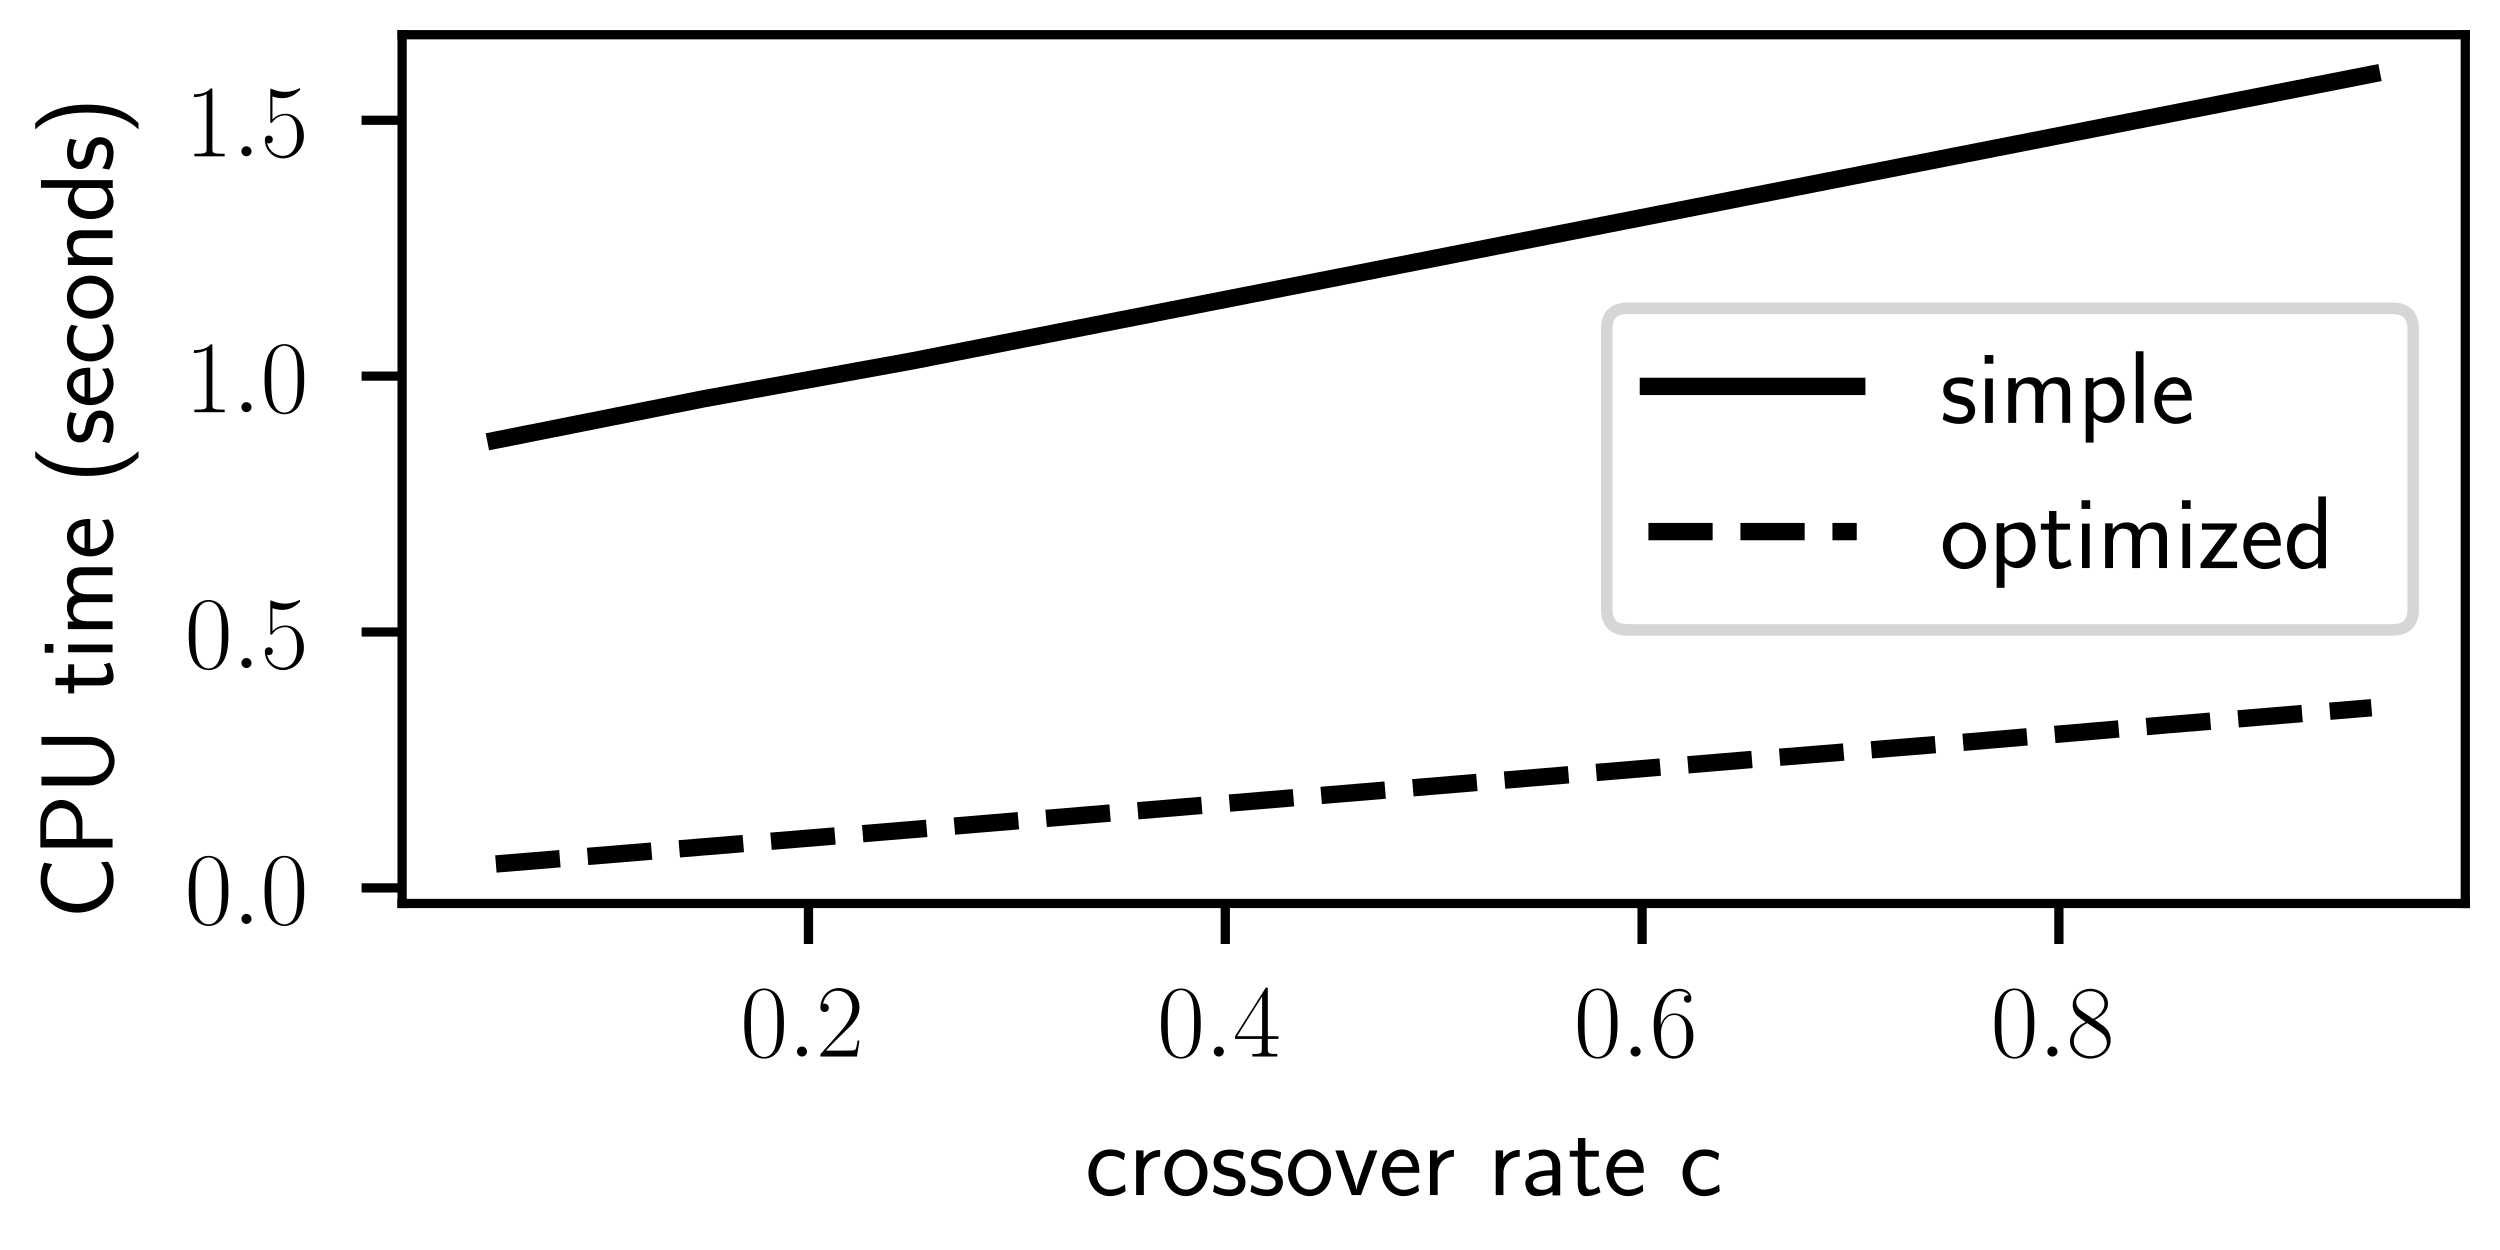
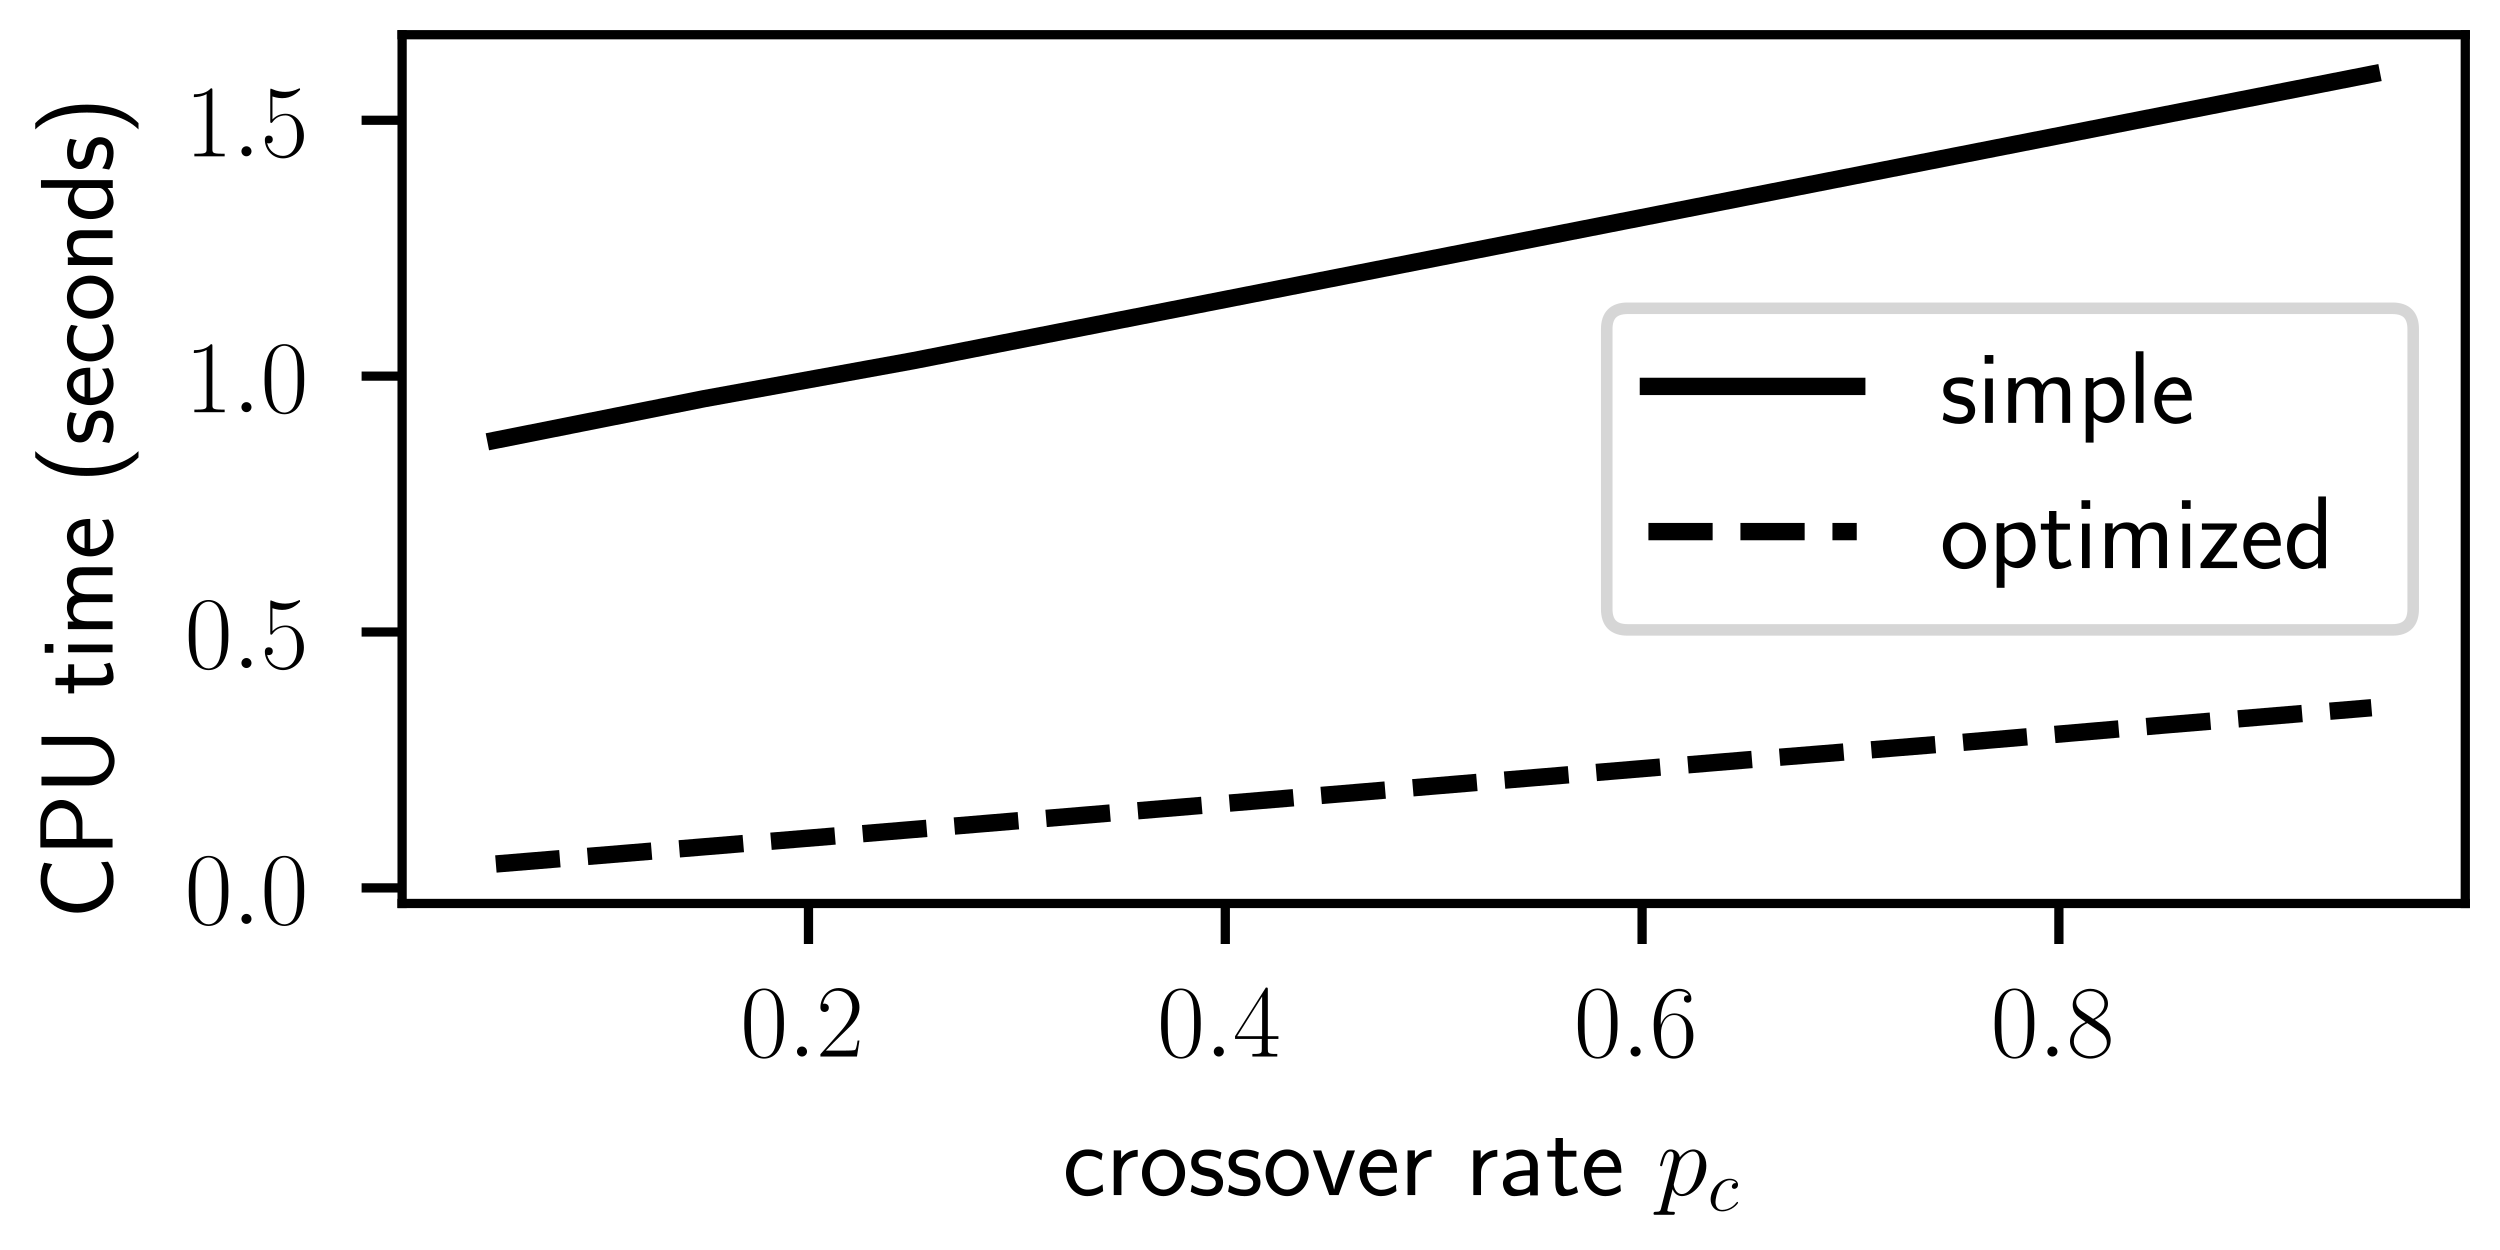
<svg xmlns="http://www.w3.org/2000/svg" xmlns:xlink="http://www.w3.org/1999/xlink" width="216pt" height="108pt" viewBox="0 0 216 108" version="1.1">
  <defs>
    <style type="text/css">*{stroke-linejoin: round; stroke-linecap: butt}</style>
  </defs>
  <g id="figure_1">
    <g id="patch_1">
      <path d="M 0 108  L 216 108  L 216 0  L 0 0  z " style="fill: #ffffff" />
    </g>
    <g id="axes_1">
      <g id="patch_2">
        <path d="M 34.742 78.06  L 213 78.06  L 213 3  L 34.742 3  z " style="fill: #ffffff" />
      </g>
      <g id="matplotlib.axis_1">
        <g id="xtick_1">
          <g id="line2d_1">
            <defs>
-               <path id="m60cbba2dfa" d="M 0 0  L 0 3.5  " style="stroke: #000000; stroke-width: 0.8" />
-             </defs>
-             <g>
-               <use xlink:href="#m60cbba2dfa" x="69.853" y="78.06" style="stroke: #000000; stroke-width: 0.8" />
+               <path id="m5c0cb2c436" d="M 0 0  L 0 3.5  " style="stroke: #000000; stroke-width: 0.8" />
+             </defs>
+             <g>
+               <use xlink:href="#m5c0cb2c436" x="69.853" y="78.06" style="stroke: #000000; stroke-width: 0.8" />
            </g>
          </g>
          <g id="text_1">
            <g transform="translate(63.96563 91.28619) scale(0.09 -0.09)">
              <defs>
                <path id="CMR17-30" d="M 2688 2025  C 2688 2416 2682 3080 2413 3591  C 2176 4039 1798 4198 1466 4198  C 1158 4198 768 4058 525 3597  C 269 3118 243 2524 243 2025  C 243 1661 250 1106 448 619  C 723 -39 1216 -128 1466 -128  C 1760 -128 2208 -7 2470 600  C 2662 1042 2688 1559 2688 2025  z M 1466 -26  C 1056 -26 813 325 723 812  C 653 1188 653 1738 653 2096  C 653 2588 653 2997 736 3387  C 858 3929 1216 4096 1466 4096  C 1728 4096 2067 3923 2189 3400  C 2272 3036 2278 2607 2278 2096  C 2278 1680 2278 1169 2202 792  C 2067 95 1690 -26 1466 -26  z " transform="scale(0.015625)" />
                <path id="CMMI12-3a" d="M 1178 307  C 1178 492 1024 619 870 619  C 685 619 557 466 557 313  C 557 128 710 0 864 0  C 1050 0 1178 153 1178 307  z " transform="scale(0.015625)" />
                <path id="CMR17-32" d="M 2669 989  L 2554 989  C 2490 536 2438 459 2413 420  C 2381 369 1920 369 1830 369  L 602 369  C 832 619 1280 1072 1824 1597  C 2214 1967 2669 2402 2669 3035  C 2669 3790 2067 4224 1395 4224  C 691 4224 262 3604 262 3030  C 262 2780 448 2748 525 2748  C 589 2748 781 2787 781 3010  C 781 3207 614 3264 525 3264  C 486 3264 448 3258 422 3245  C 544 3790 915 4058 1306 4058  C 1862 4058 2227 3617 2227 3035  C 2227 2479 1901 2000 1536 1584  L 262 146  L 262 0  L 2515 0  L 2669 989  z " transform="scale(0.015625)" />
              </defs>
              <use xlink:href="#CMR17-30" transform="scale(0.996264)" />
              <use xlink:href="#CMMI12-3a" transform="translate(45.69048 0) scale(0.996264)" />
              <use xlink:href="#CMR17-32" transform="translate(72.78765 0) scale(0.996264)" />
            </g>
          </g>
        </g>
        <g id="xtick_2">
          <g id="line2d_2">
            <g>
-               <use xlink:href="#m60cbba2dfa" x="105.865" y="78.06" style="stroke: #000000; stroke-width: 0.8" />
+               <use xlink:href="#m5c0cb2c436" x="105.865" y="78.06" style="stroke: #000000; stroke-width: 0.8" />
            </g>
          </g>
          <g id="text_2">
            <g transform="translate(99.97734 91.28619) scale(0.09 -0.09)">
              <defs>
                <path id="CMR17-34" d="M 2150 4122  C 2150 4256 2144 4256 2029 4256  L 128 1254  L 128 1088  L 1779 1088  L 1779 457  C 1779 224 1766 160 1318 160  L 1197 160  L 1197 0  C 1402 0 1747 0 1965 0  C 2182 0 2528 0 2733 0  L 2733 160  L 2611 160  C 2163 160 2150 224 2150 457  L 2150 1088  L 2803 1088  L 2803 1254  L 2150 1254  L 2150 4122  z M 1798 3703  L 1798 1254  L 256 1254  L 1798 3703  z " transform="scale(0.015625)" />
              </defs>
              <use xlink:href="#CMR17-30" transform="scale(0.996264)" />
              <use xlink:href="#CMMI12-3a" transform="translate(45.69048 0) scale(0.996264)" />
              <use xlink:href="#CMR17-34" transform="translate(72.78765 0) scale(0.996264)" />
            </g>
          </g>
        </g>
        <g id="xtick_3">
          <g id="line2d_3">
            <g>
-               <use xlink:href="#m60cbba2dfa" x="141.877" y="78.06" style="stroke: #000000; stroke-width: 0.8" />
+               <use xlink:href="#m5c0cb2c436" x="141.877" y="78.06" style="stroke: #000000; stroke-width: 0.8" />
            </g>
          </g>
          <g id="text_3">
            <g transform="translate(135.989 91.28619) scale(0.09 -0.09)">
              <defs>
                <path id="CMR17-36" d="M 678 2176  C 678 3690 1395 4032 1811 4032  C 1946 4032 2272 4009 2400 3776  C 2298 3776 2106 3776 2106 3553  C 2106 3381 2246 3323 2336 3323  C 2394 3323 2566 3348 2566 3560  C 2566 3954 2246 4179 1805 4179  C 1043 4179 243 3390 243 1984  C 243 253 966 -128 1478 -128  C 2099 -128 2688 427 2688 1283  C 2688 2081 2170 2662 1517 2662  C 1126 2662 838 2407 678 1960  L 678 2176  z M 1478 25  C 691 25 691 1200 691 1436  C 691 1896 909 2560 1504 2560  C 1613 2560 1926 2560 2138 2120  C 2253 1870 2253 1609 2253 1289  C 2253 944 2253 690 2118 434  C 1978 171 1773 25 1478 25  z " transform="scale(0.015625)" />
              </defs>
              <use xlink:href="#CMR17-30" transform="scale(0.996264)" />
              <use xlink:href="#CMMI12-3a" transform="translate(45.69048 0) scale(0.996264)" />
              <use xlink:href="#CMR17-36" transform="translate(72.78765 0) scale(0.996264)" />
            </g>
          </g>
        </g>
        <g id="xtick_4">
          <g id="line2d_4">
            <g>
-               <use xlink:href="#m60cbba2dfa" x="177.888" y="78.06" style="stroke: #000000; stroke-width: 0.8" />
+               <use xlink:href="#m5c0cb2c436" x="177.888" y="78.06" style="stroke: #000000; stroke-width: 0.8" />
            </g>
          </g>
          <g id="text_4">
            <g transform="translate(172.0007 91.28619) scale(0.09 -0.09)">
              <defs>
                <path id="CMR17-38" d="M 1741 2264  C 2144 2467 2554 2773 2554 3263  C 2554 3841 1990 4179 1472 4179  C 890 4179 378 3759 378 3180  C 378 3021 416 2747 666 2505  C 730 2442 998 2251 1171 2130  C 883 1983 211 1634 211 934  C 211 279 838 -128 1459 -128  C 2144 -128 2720 362 2720 1010  C 2720 1590 2330 1857 2074 2029  L 1741 2264  z M 902 2822  C 851 2854 595 3051 595 3351  C 595 3739 998 4032 1459 4032  C 1965 4032 2336 3676 2336 3262  C 2336 2669 1670 2331 1638 2331  C 1632 2331 1626 2331 1574 2370  L 902 2822  z M 2080 1519  C 2176 1449 2483 1240 2483 851  C 2483 381 2010 25 1472 25  C 890 25 448 438 448 940  C 448 1443 838 1862 1280 2060  L 2080 1519  z " transform="scale(0.015625)" />
              </defs>
              <use xlink:href="#CMR17-30" transform="scale(0.996264)" />
              <use xlink:href="#CMMI12-3a" transform="translate(45.69048 0) scale(0.996264)" />
              <use xlink:href="#CMR17-38" transform="translate(72.78765 0) scale(0.996264)" />
            </g>
          </g>
        </g>
        <g id="text_5">
-           <g transform="translate(93.7437 103.2563) scale(0.09 -0.09)">
+           <g transform="translate(91.80738 103.2563) scale(0.09 -0.09)">
            <defs>
              <path id="CMSS17-63" d="M 2464 2541  C 2464 2585 2170 2714 2093 2739  C 1882 2816 1613 2816 1542 2816  C 710 2816 211 2093 211 1363  C 211 595 768 -64 1517 -64  C 1946 -64 2253 76 2502 242  L 2464 664  C 2189 453 1869 337 1523 337  C 1024 337 698 774 698 1369  C 698 1831 909 2414 1549 2414  C 1901 2414 2099 2343 2394 2145  L 2464 2541  z " transform="scale(0.015625)" />
              <path id="CMSS17-72" d="M 954 1363  C 954 1965 1395 2368 1958 2368  L 1958 2789  C 1549 2789 1165 2585 934 2253  L 934 2758  L 480 2758  L 480 0  L 954 0  L 954 1363  z " transform="scale(0.015625)" />
              <path id="CMSS17-6f" d="M 2829 1356  C 2829 2176 2221 2816 1504 2816  C 768 2816 173 2157 173 1356  C 173 544 787 -64 1498 -64  C 2227 -64 2829 563 2829 1356  z M 1504 337  C 1050 337 659 709 659 1408  C 659 2151 1114 2427 1498 2427  C 1914 2427 2342 2126 2342 1408  C 2342 683 1926 337 1504 337  z " transform="scale(0.015625)" />
              <path id="CMSS17-73" d="M 2061 2627  C 1683 2807 1389 2807 1197 2807  C 742 2807 198 2648 198 2003  C 198 1359 902 1218 1094 1179  C 1389 1122 1715 1058 1715 740  C 1715 337 1254 337 1171 337  C 915 337 563 407 243 638  L 166 210  C 531 0 883 -64 1178 -64  C 1965 -64 2163 416 2163 781  C 2163 1094 1984 1305 1862 1401  C 1651 1568 1574 1587 1050 1696  C 960 1709 646 1779 646 2066  C 646 2432 1050 2432 1139 2432  C 1555 2432 1811 2303 1984 2208  L 2061 2627  z " transform="scale(0.015625)" />
              <path id="CMSS17-76" d="M 2675 2752  L 2176 2752  L 1747 1556  C 1613 1165 1421 627 1389 352  L 1382 352  C 1370 468 1318 634 1286 749  C 1248 890 1197 1056 1158 1172  L 595 2752  L 83 2752  L 1094 0  L 1664 0  L 2675 2752  z " transform="scale(0.015625)" />
              <path id="CMSS17-65" d="M 2502 1377  C 2502 1590 2490 2003 2285 2345  C 2061 2713 1696 2816 1421 2816  C 755 2816 192 2188 192 1375  C 192 582 774 -64 1510 -64  C 1798 -64 2150 19 2470 248  C 2470 274 2458 414 2451 420  C 2451 433 2432 630 2432 656  C 2125 407 1773 325 1517 325  C 1107 325 666 667 646 1377  L 2502 1377  z M 698 1728  C 781 2084 1062 2421 1421 2421  C 1517 2421 1965 2421 2080 1728  L 698 1728  z " transform="scale(0.015625)" />
              <path id="CMSS17-61" d="M 2406 1791  C 2406 2392 1978 2808 1402 2808  C 1120 2808 813 2757 461 2553  L 499 2135  C 659 2248 934 2432 1395 2432  C 1722 2432 1920 2180 1920 1782  L 1920 1536  C 896 1536 256 1238 256 726  C 256 461 416 -64 947 -64  C 1043 -64 1562 -64 1933 217  L 1933 -19  L 2406 -19  L 2406 1791  z M 1920 816  C 1920 701 1920 548 1728 434  C 1562 325 1350 325 1261 325  C 941 325 723 511 723 744  C 723 1211 1722 1211 1920 1211  L 1920 816  z " transform="scale(0.015625)" />
              <path id="CMSS17-74" d="M 1069 2368  L 1901 2368  L 1901 2737  L 1069 2737  L 1069 3520  L 614 3520  L 614 2737  L 109 2737  L 109 2368  L 602 2368  L 602 749  C 602 384 685 -64 1107 -64  C 1427 -64 1722 25 2003 172  L 1901 548  C 1747 414 1562 337 1363 337  C 1082 337 1069 696 1069 856  L 1069 2368  z " transform="scale(0.015625)" />
+               <path id="CMMI12-70" d="M 275 -789  C 230 -980 205 -1031 -58 -1031  C -134 -1031 -198 -1031 -198 -1152  C -198 -1165 -192 -1216 -122 -1216  C -38 -1216 51 -1216 134 -1216  L 410 -1216  C 544 -1216 870 -1216 1005 -1216  C 1043 -1216 1120 -1216 1120 -1101  C 1120 -1031 1075 -1031 966 -1031  C 672 -1031 653 -987 653 -937  C 653 -861 941 219 979 364  C 1050 185 1222 -64 1555 -64  C 2278 -64 3059 875 3059 1814  C 3059 2401 2726 2816 2246 2816  C 1837 2816 1491 2420 1421 2331  C 1370 2650 1120 2816 864 2816  C 678 2816 531 2727 410 2484  C 294 2254 205 1865 205 1839  C 205 1814 230 1782 275 1782  C 326 1782 333 1788 371 1935  C 467 2312 589 2689 845 2689  C 992 2689 1043 2587 1043 2397  C 1043 2245 1024 2181 998 2067  L 275 -789  z M 1382 1993  C 1427 2171 1606 2357 1709 2446  C 1779 2510 1990 2689 2234 2689  C 2515 2689 2643 2408 2643 2076  C 2643 1769 2464 1047 2304 715  C 2144 370 1850 64 1555 64  C 1120 64 1050 613 1050 639  C 1050 658 1062 709 1069 741  L 1382 1993  z " transform="scale(0.015625)" />
+               <path id="CMMI12-63" d="M 2502 2431  C 2381 2431 2323 2431 2234 2355  C 2195 2323 2125 2227 2125 2125  C 2125 1997 2221 1920 2342 1920  C 2496 1920 2669 2044 2669 2292  C 2669 2588 2374 2816 1933 2816  C 1094 2816 256 1903 256 996  C 256 441 602 -64 1254 -64  C 2125 -64 2675 622 2675 706  C 2675 744 2637 776 2611 776  C 2592 776 2586 770 2528 713  C 2118 162 1510 64 1267 64  C 826 64 685 446 685 764  C 685 988 794 1605 1024 2039  C 1190 2338 1536 2682 1939 2682  C 2022 2682 2374 2682 2502 2431  z " transform="scale(0.015625)" />
            </defs>
            <use xlink:href="#CMSS17-63" transform="scale(0.996264)" />
            <use xlink:href="#CMSS17-72" transform="translate(41.63882 0) scale(0.996264)" />
            <use xlink:href="#CMSS17-6f" transform="translate(73.5486 0) scale(0.996264)" />
            <use xlink:href="#CMSS17-73" transform="translate(120.3922 0) scale(0.996264)" />
            <use xlink:href="#CMSS17-73" transform="translate(156.3058 0) scale(0.996264)" />
            <use xlink:href="#CMSS17-6f" transform="translate(192.2193 0) scale(0.996264)" />
            <use xlink:href="#CMSS17-76" transform="translate(239.0629 0) scale(0.996264)" />
            <use xlink:href="#CMSS17-65" transform="translate(282.0631 0) scale(0.996264)" />
            <use xlink:href="#CMSS17-72" transform="translate(323.7019 0) scale(0.996264)" />
            <use xlink:href="#CMSS17-72" transform="translate(386.8408 0) scale(0.996264)" />
            <use xlink:href="#CMSS17-61" transform="translate(418.7505 0) scale(0.996264)" />
            <use xlink:href="#CMSS17-74" transform="translate(463.6725 0) scale(0.996264)" />
            <use xlink:href="#CMSS17-65" transform="translate(497.504 0) scale(0.996264)" />
-             <use xlink:href="#CMSS17-63" transform="translate(570.372 0) scale(0.996264)" />
+             <use xlink:href="#CMMI12-70" transform="translate(570.372 0) scale(0.996264)" />
+             <use xlink:href="#CMMI12-63" transform="translate(619.3315 -14.94392) scale(0.697382)" />
          </g>
        </g>
      </g>
      <g id="matplotlib.axis_2">
        <g id="ytick_1">
          <g id="line2d_5">
            <defs>
-               <path id="m4b9f21ac51" d="M 0 0  L -3.5 0  " style="stroke: #000000; stroke-width: 0.8" />
-             </defs>
-             <g>
-               <use xlink:href="#m4b9f21ac51" x="34.742" y="76.713" style="stroke: #000000; stroke-width: 0.8" />
+               <path id="m17bce25b6e" d="M 0 0  L -3.5 0  " style="stroke: #000000; stroke-width: 0.8" />
+             </defs>
+             <g>
+               <use xlink:href="#m17bce25b6e" x="34.742" y="76.713" style="stroke: #000000; stroke-width: 0.8" />
            </g>
          </g>
          <g id="text_6">
            <g transform="translate(15.96662 79.82588) scale(0.09 -0.09)">
              <use xlink:href="#CMR17-30" transform="scale(0.996264)" />
              <use xlink:href="#CMMI12-3a" transform="translate(45.69048 0) scale(0.996264)" />
              <use xlink:href="#CMR17-30" transform="translate(72.78765 0) scale(0.996264)" />
            </g>
          </g>
        </g>
        <g id="ytick_2">
          <g id="line2d_6">
            <g>
-               <use xlink:href="#m4b9f21ac51" x="34.742" y="54.605" style="stroke: #000000; stroke-width: 0.8" />
+               <use xlink:href="#m17bce25b6e" x="34.742" y="54.605" style="stroke: #000000; stroke-width: 0.8" />
            </g>
          </g>
          <g id="text_7">
            <g transform="translate(15.96662 57.71879) scale(0.09 -0.09)">
              <defs>
                <path id="CMR17-35" d="M 730 3692  C 794 3666 1056 3584 1325 3584  C 1920 3584 2246 3911 2432 4100  C 2432 4157 2432 4192 2394 4192  C 2387 4192 2374 4192 2323 4163  C 2099 4058 1837 3973 1517 3973  C 1325 3973 1037 3999 723 4139  C 653 4171 640 4171 634 4171  C 602 4171 595 4164 595 4037  L 595 2203  C 595 2089 595 2057 659 2057  C 691 2057 704 2070 736 2114  C 941 2401 1222 2522 1542 2522  C 1766 2522 2246 2382 2246 1289  C 2246 1085 2246 715 2054 421  C 1894 159 1645 25 1370 25  C 947 25 518 320 403 814  C 429 807 480 795 506 795  C 589 795 749 840 749 1038  C 749 1210 627 1280 506 1280  C 358 1280 262 1190 262 1011  C 262 454 704 -128 1382 -128  C 2042 -128 2669 440 2669 1264  C 2669 2030 2170 2624 1549 2624  C 1222 2624 947 2503 730 2274  L 730 3692  z " transform="scale(0.015625)" />
              </defs>
              <use xlink:href="#CMR17-30" transform="scale(0.996264)" />
              <use xlink:href="#CMMI12-3a" transform="translate(45.69048 0) scale(0.996264)" />
              <use xlink:href="#CMR17-35" transform="translate(72.78765 0) scale(0.996264)" />
            </g>
          </g>
        </g>
        <g id="ytick_3">
          <g id="line2d_7">
            <g>
-               <use xlink:href="#m4b9f21ac51" x="34.742" y="32.498" style="stroke: #000000; stroke-width: 0.8" />
+               <use xlink:href="#m17bce25b6e" x="34.742" y="32.498" style="stroke: #000000; stroke-width: 0.8" />
            </g>
          </g>
          <g id="text_8">
            <g transform="translate(15.96662 35.61171) scale(0.09 -0.09)">
              <defs>
                <path id="CMR17-31" d="M 1702 4058  C 1702 4192 1696 4192 1606 4192  C 1357 3916 979 3827 621 3827  C 602 3827 570 3827 563 3808  C 557 3795 557 3782 557 3648  C 755 3648 1088 3686 1344 3839  L 1344 461  C 1344 236 1331 160 781 160  L 589 160  L 589 0  C 896 0 1216 0 1523 0  C 1830 0 2150 0 2458 0  L 2458 160  L 2266 160  C 1715 160 1702 230 1702 458  L 1702 4058  z " transform="scale(0.015625)" />
              </defs>
              <use xlink:href="#CMR17-31" transform="scale(0.996264)" />
              <use xlink:href="#CMMI12-3a" transform="translate(45.69048 0) scale(0.996264)" />
              <use xlink:href="#CMR17-30" transform="translate(72.78765 0) scale(0.996264)" />
            </g>
          </g>
        </g>
        <g id="ytick_4">
          <g id="line2d_8">
            <g>
-               <use xlink:href="#m4b9f21ac51" x="34.742" y="10.391" style="stroke: #000000; stroke-width: 0.8" />
+               <use xlink:href="#m17bce25b6e" x="34.742" y="10.391" style="stroke: #000000; stroke-width: 0.8" />
            </g>
          </g>
          <g id="text_9">
            <g transform="translate(15.96662 13.50463) scale(0.09 -0.09)">
              <use xlink:href="#CMR17-31" transform="scale(0.996264)" />
              <use xlink:href="#CMMI12-3a" transform="translate(45.69048 0) scale(0.996264)" />
              <use xlink:href="#CMR17-35" transform="translate(72.78765 0) scale(0.996264)" />
            </g>
          </g>
        </g>
        <g id="text_10">
          <g transform="translate(9.725022 79.4088) rotate(-90) scale(0.09 -0.09)">
            <defs>
              <path id="CMSS17-43" d="M 3501 714  C 3072 427 2874 344 2355 344  C 1459 344 934 1303 934 2179  C 934 3112 1472 4032 2381 4032  C 2790 4032 3059 3918 3386 3715  L 3475 4217  C 3168 4370 2778 4440 2387 4440  C 1158 4440 397 3316 397 2179  C 397 927 1299 -64 2323 -64  C 2874 -64 3066 -19 3539 280  L 3501 714  z " transform="scale(0.015625)" />
              <path id="CMSS17-50" d="M 2106 1856  C 2874 1856 3501 2453 3501 3158  C 3501 3850 2899 4453 2067 4453  L 570 4453  L 570 0  L 1107 0  L 1107 1856  L 2106 1856  z M 1926 4096  C 2669 4096 2995 3627 2995 3157  C 2995 2720 2694 2226 1926 2226  L 1094 2226  L 1094 4096  L 1926 4096  z " transform="scale(0.015625)" />
              <path id="CMSS17-55" d="M 3552 4384  L 3066 4384  L 3066 1449  C 3066 604 2547 229 2074 229  C 1587 229 1101 623 1101 1443  L 1101 4384  L 563 4384  L 563 1454  C 563 539 1274 -128 2067 -128  C 2861 -128 3552 539 3552 1454  L 3552 4384  z " transform="scale(0.015625)" />
              <path id="CMSS17-69" d="M 979 4183  L 442 4183  L 442 3648  L 979 3648  L 979 4183  z M 947 2739  L 474 2739  L 474 0  L 947 0  L 947 2739  z " transform="scale(0.015625)" />
              <path id="CMSS17-6d" d="M 4288 1877  C 4288 2308 4179 2816 3462 2816  C 2982 2816 2694 2516 2566 2331  C 2451 2670 2182 2816 1798 2816  C 1363 2816 1088 2568 941 2389  L 941 2758  L 474 2758  L 474 0  L 960 0  L 960 1559  C 960 1939 1101 2428 1555 2428  C 2138 2428 2138 2016 2138 1829  L 2138 0  L 2624 0  L 2624 1559  C 2624 1939 2765 2428 3219 2428  C 3802 2428 3802 2016 3802 1829  L 3802 0  L 4288 0  L 4288 1877  z " transform="scale(0.015625)" />
              <path id="CMSS17-28" d="M 1613 4768  C 1267 4417 474 3601 474 1588  C 474 -433 1267 -1243 1613 -1600  L 2003 -1600  C 1216 -784 960 357 960 1581  C 960 2798 1203 3946 2003 4768  L 1613 4768  z " transform="scale(0.015625)" />
              <path id="CMSS17-6e" d="M 2618 1877  C 2618 2283 2522 2816 1798 2816  C 1389 2816 1120 2606 941 2389  L 941 2758  L 474 2758  L 474 0  L 960 0  L 960 1559  C 960 1964 1114 2428 1549 2428  C 2112 2428 2131 2048 2131 1829  L 2131 0  L 2618 0  L 2618 1877  z " transform="scale(0.015625)" />
              <path id="CMSS17-64" d="M 2611 4416  L 2138 4416  L 2138 2438  C 1939 2603 1613 2756 1254 2756  C 672 2756 211 2131 211 1347  C 211 562 666 -64 1235 -64  C 1677 -64 1971 172 2125 306  L 2125 -13  L 2611 -13  L 2611 4416  z M 2125 836  C 2125 747 2125 653 1926 482  C 1798 375 1645 325 1498 325  C 1152 325 698 576 698 1340  C 698 2134 1210 2368 1562 2368  C 1798 2368 1990 2254 2125 2065  L 2125 836  z " transform="scale(0.015625)" />
              <path id="CMSS17-29" d="M 723 -1600  C 1069 -1249 1862 -433 1862 1581  C 1862 3601 1069 4411 723 4768  L 333 4768  C 1120 3952 1376 2811 1376 1588  C 1376 370 1133 -778 333 -1600  L 723 -1600  z " transform="scale(0.015625)" />
            </defs>
            <use xlink:href="#CMSS17-43" transform="scale(0.996264)" />
            <use xlink:href="#CMSS17-50" transform="translate(59.85577 0) scale(0.996264)" />
            <use xlink:href="#CMSS17-55" transform="translate(119.5914 0) scale(0.996264)" />
            <use xlink:href="#CMSS17-74" transform="translate(214.9602 0) scale(0.996264)" />
            <use xlink:href="#CMSS17-69" transform="translate(248.7918 0) scale(0.996264)" />
            <use xlink:href="#CMSS17-6d" transform="translate(270.9725 0) scale(0.996264)" />
            <use xlink:href="#CMSS17-65" transform="translate(345.2018 0) scale(0.996264)" />
            <use xlink:href="#CMSS17-28" transform="translate(418.0697 0) scale(0.996264)" />
            <use xlink:href="#CMSS17-73" transform="translate(454.5036 0) scale(0.996264)" />
            <use xlink:href="#CMSS17-65" transform="translate(490.4171 0) scale(0.996264)" />
            <use xlink:href="#CMSS17-63" transform="translate(532.056 0) scale(0.996264)" />
            <use xlink:href="#CMSS17-6f" transform="translate(573.6948 0) scale(0.996264)" />
            <use xlink:href="#CMSS17-6e" transform="translate(620.5384 0) scale(0.996264)" />
            <use xlink:href="#CMSS17-64" transform="translate(668.7434 0) scale(0.996264)" />
            <use xlink:href="#CMSS17-73" transform="translate(716.9483 0) scale(0.996264)" />
            <use xlink:href="#CMSS17-29" transform="translate(752.8618 0) scale(0.996264)" />
          </g>
        </g>
      </g>
      <g id="line2d_9">
-         <path d="M 42.844 38.025  L 60.85 34.444  L 78.856 31.172  L 96.862 27.635  L 114.868 24.098  L 132.874 20.561  L 150.88 17.023  L 168.885 13.486  L 186.891 9.949  L 204.897 6.412  " clip-path="url(#pdf0b082d8e)" style="fill: none; stroke: #000000; stroke-width: 1.5; stroke-linecap: square" />
+         <path d="M 42.844 38.025  L 60.85 34.444  L 78.856 31.172  L 96.862 27.635  L 114.868 24.098  L 132.874 20.561  L 150.88 17.023  L 168.885 13.486  L 186.891 9.949  L 204.897 6.412  " clip-path="url(#p5c2622e214)" style="fill: none; stroke: #000000; stroke-width: 1.5; stroke-linecap: square" />
      </g>
      <g id="line2d_10">
-         <path d="M 42.844 74.648  L 60.85 73.162  L 78.856 71.672  L 96.862 70.169  L 114.868 68.666  L 132.874 67.162  L 150.88 65.659  L 168.885 64.2  L 186.891 62.652  L 204.897 61.149  " clip-path="url(#pdf0b082d8e)" style="fill: none; stroke-dasharray: 5.55,2.4; stroke-dashoffset: 0; stroke: #000000; stroke-width: 1.5" />
+         <path d="M 42.844 74.648  L 60.85 73.162  L 78.856 71.672  L 96.862 70.169  L 114.868 68.666  L 132.874 67.162  L 150.88 65.659  L 168.885 64.2  L 186.891 62.652  L 204.897 61.149  " clip-path="url(#p5c2622e214)" style="fill: none; stroke-dasharray: 5.55,2.4; stroke-dashoffset: 0; stroke: #000000; stroke-width: 1.5" />
      </g>
      <g id="patch_3">
        <path d="M 34.742 78.06  L 34.742 3  " style="fill: none; stroke: #000000; stroke-width: 0.8; stroke-linejoin: miter; stroke-linecap: square" />
      </g>
      <g id="patch_4">
        <path d="M 213 78.06  L 213 3  " style="fill: none; stroke: #000000; stroke-width: 0.8; stroke-linejoin: miter; stroke-linecap: square" />
      </g>
      <g id="patch_5">
        <path d="M 34.742 78.06  L 213 78.06  " style="fill: none; stroke: #000000; stroke-width: 0.8; stroke-linejoin: miter; stroke-linecap: square" />
      </g>
      <g id="patch_6">
        <path d="M 34.742 3  L 213 3  " style="fill: none; stroke: #000000; stroke-width: 0.8; stroke-linejoin: miter; stroke-linecap: square" />
      </g>
      <g id="legend_1">
        <g id="patch_7">
          <path d="M 140.623 54.423  L 206.7 54.423  Q 208.5 54.423 208.5 52.623  L 208.5 28.436  Q 208.5 26.636 206.7 26.636  L 140.623 26.636  Q 138.823 26.636 138.823 28.436  L 138.823 52.623  Q 138.823 54.423 140.623 54.423  z " style="fill: #ffffff; opacity: 0.8; stroke: #cccccc; stroke-linejoin: miter" />
        </g>
        <g id="line2d_11">
          <path d="M 142.423 33.386  L 151.423 33.386  L 160.423 33.386  " style="fill: none; stroke: #000000; stroke-width: 1.5; stroke-linecap: square" />
        </g>
        <g id="text_11">
          <g transform="translate(167.6232 36.53643) scale(0.09 -0.09)">
            <defs>
              <path id="CMSS17-70" d="M 966 333  C 1178 129 1466 -5 1773 -5  C 2368 -5 2880 603 2880 1412  C 2880 2159 2496 2816 1946 2816  C 1626 2816 1242 2702 954 2472  L 954 2765  L 480 2765  L 480 -1216  L 966 -1216  L 966 333  z M 966 2100  C 1018 2176 1235 2415 1587 2415  C 2035 2415 2394 1960 2394 1412  C 2394 787 1958 384 1530 384  C 1402 384 1267 415 1139 523  C 966 674 966 768 966 857  L 966 2100  z " transform="scale(0.015625)" />
              <path id="CMSS17-6c" d="M 947 4416  L 474 4416  L 474 0  L 947 0  L 947 4416  z " transform="scale(0.015625)" />
            </defs>
            <use xlink:href="#CMSS17-73" transform="scale(0.996264)" />
            <use xlink:href="#CMSS17-69" transform="translate(35.91354 0) scale(0.996264)" />
            <use xlink:href="#CMSS17-6d" transform="translate(58.09427 0) scale(0.996264)" />
            <use xlink:href="#CMSS17-70" transform="translate(132.3235 0) scale(0.996264)" />
            <use xlink:href="#CMSS17-6c" transform="translate(180.5285 0) scale(0.996264)" />
            <use xlink:href="#CMSS17-65" transform="translate(202.7092 0) scale(0.996264)" />
          </g>
        </g>
        <g id="line2d_12">
          <path d="M 142.423 45.93  L 151.423 45.93  L 160.423 45.93  " style="fill: none; stroke-dasharray: 5.55,2.4; stroke-dashoffset: 0; stroke: #000000; stroke-width: 1.5" />
        </g>
        <g id="text_12">
          <g transform="translate(167.6232 49.07989) scale(0.09 -0.09)">
            <defs>
              <path id="CMSS17-7a" d="M 2400 2502  L 2400 2750  L 250 2750  L 250 2368  L 1069 2368  C 1146 2368 1222 2368 1299 2368  L 1747 2368  L 166 261  L 166 0  L 2419 0  L 2419 395  L 1549 395  C 1472 395 1395 395 1318 395  L 826 395  L 2400 2502  z " transform="scale(0.015625)" />
            </defs>
            <use xlink:href="#CMSS17-6f" transform="scale(0.996264)" />
            <use xlink:href="#CMSS17-70" transform="translate(46.84362 0) scale(0.996264)" />
            <use xlink:href="#CMSS17-74" transform="translate(95.04857 0) scale(0.996264)" />
            <use xlink:href="#CMSS17-69" transform="translate(128.8801 0) scale(0.996264)" />
            <use xlink:href="#CMSS17-6d" transform="translate(151.0609 0) scale(0.996264)" />
            <use xlink:href="#CMSS17-69" transform="translate(225.2901 0) scale(0.996264)" />
            <use xlink:href="#CMSS17-7a" transform="translate(247.4708 0) scale(0.996264)" />
            <use xlink:href="#CMSS17-65" transform="translate(288.1487 0) scale(0.996264)" />
            <use xlink:href="#CMSS17-64" transform="translate(329.7875 0) scale(0.996264)" />
          </g>
        </g>
      </g>
    </g>
  </g>
  <defs>
-     <clipPath id="pdf0b082d8e">
+     <clipPath id="p5c2622e214">
      <rect x="34.742" y="3" width="178.258" height="75.059" />
    </clipPath>
  </defs>
</svg>
